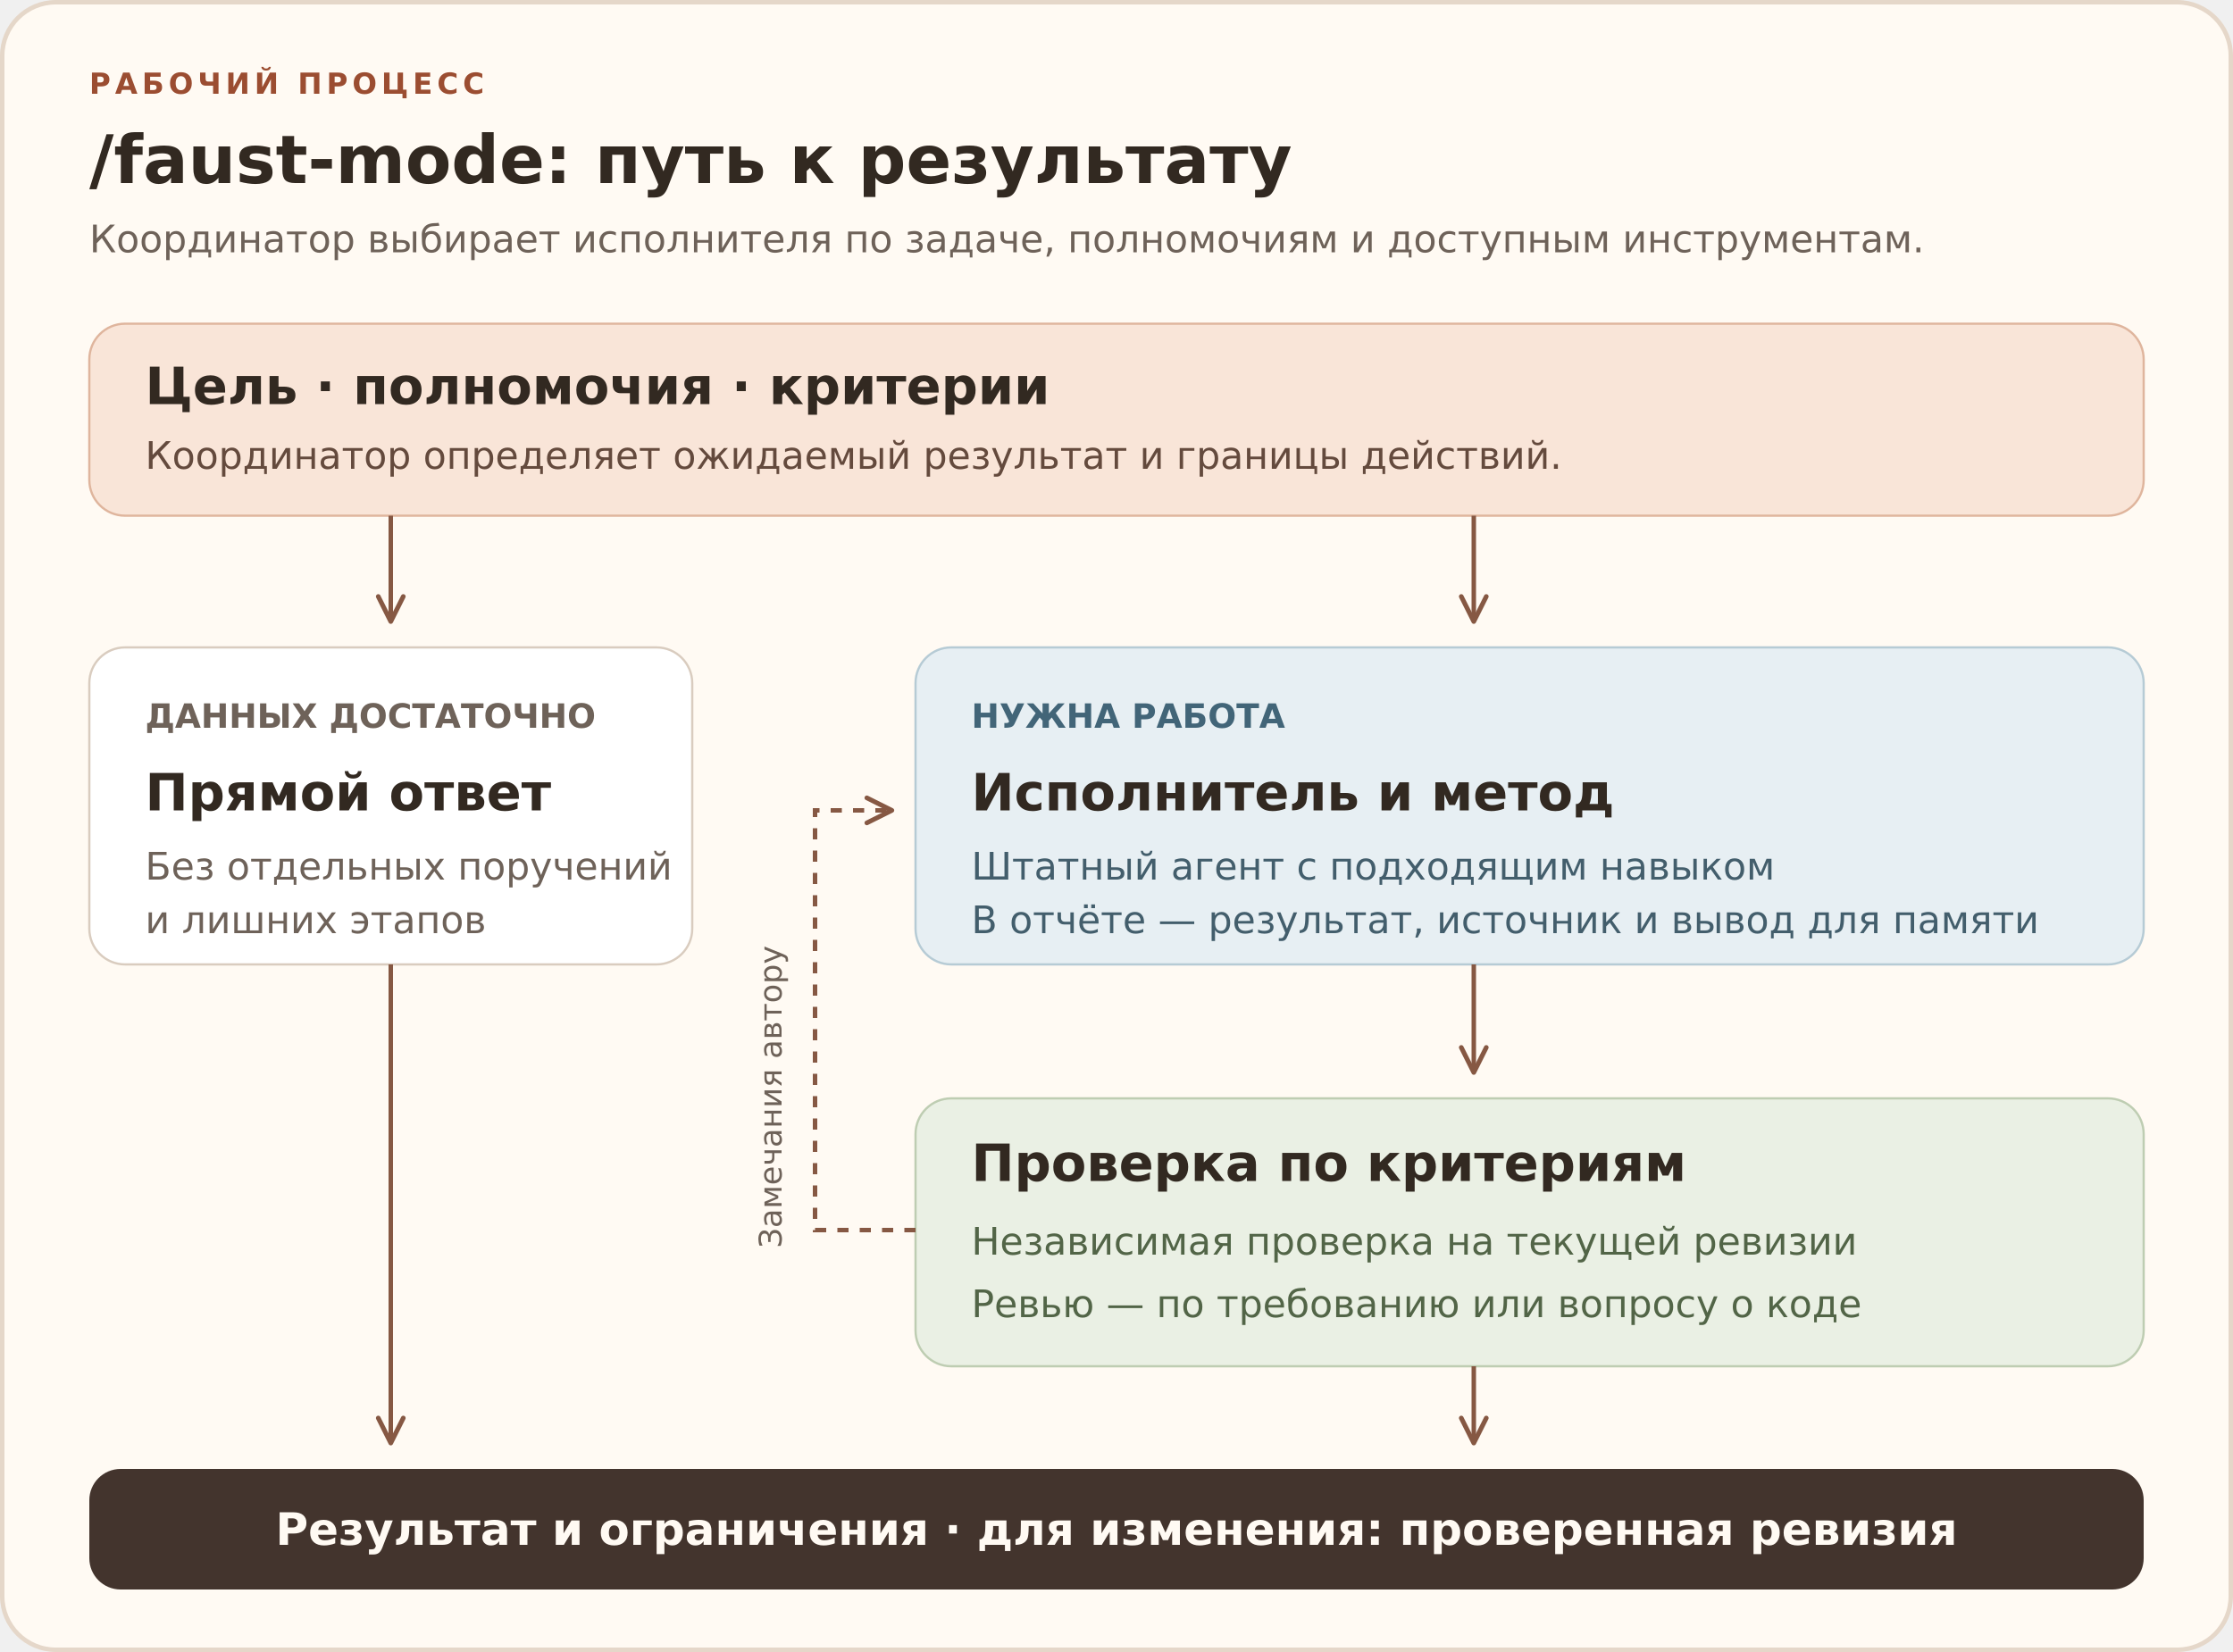
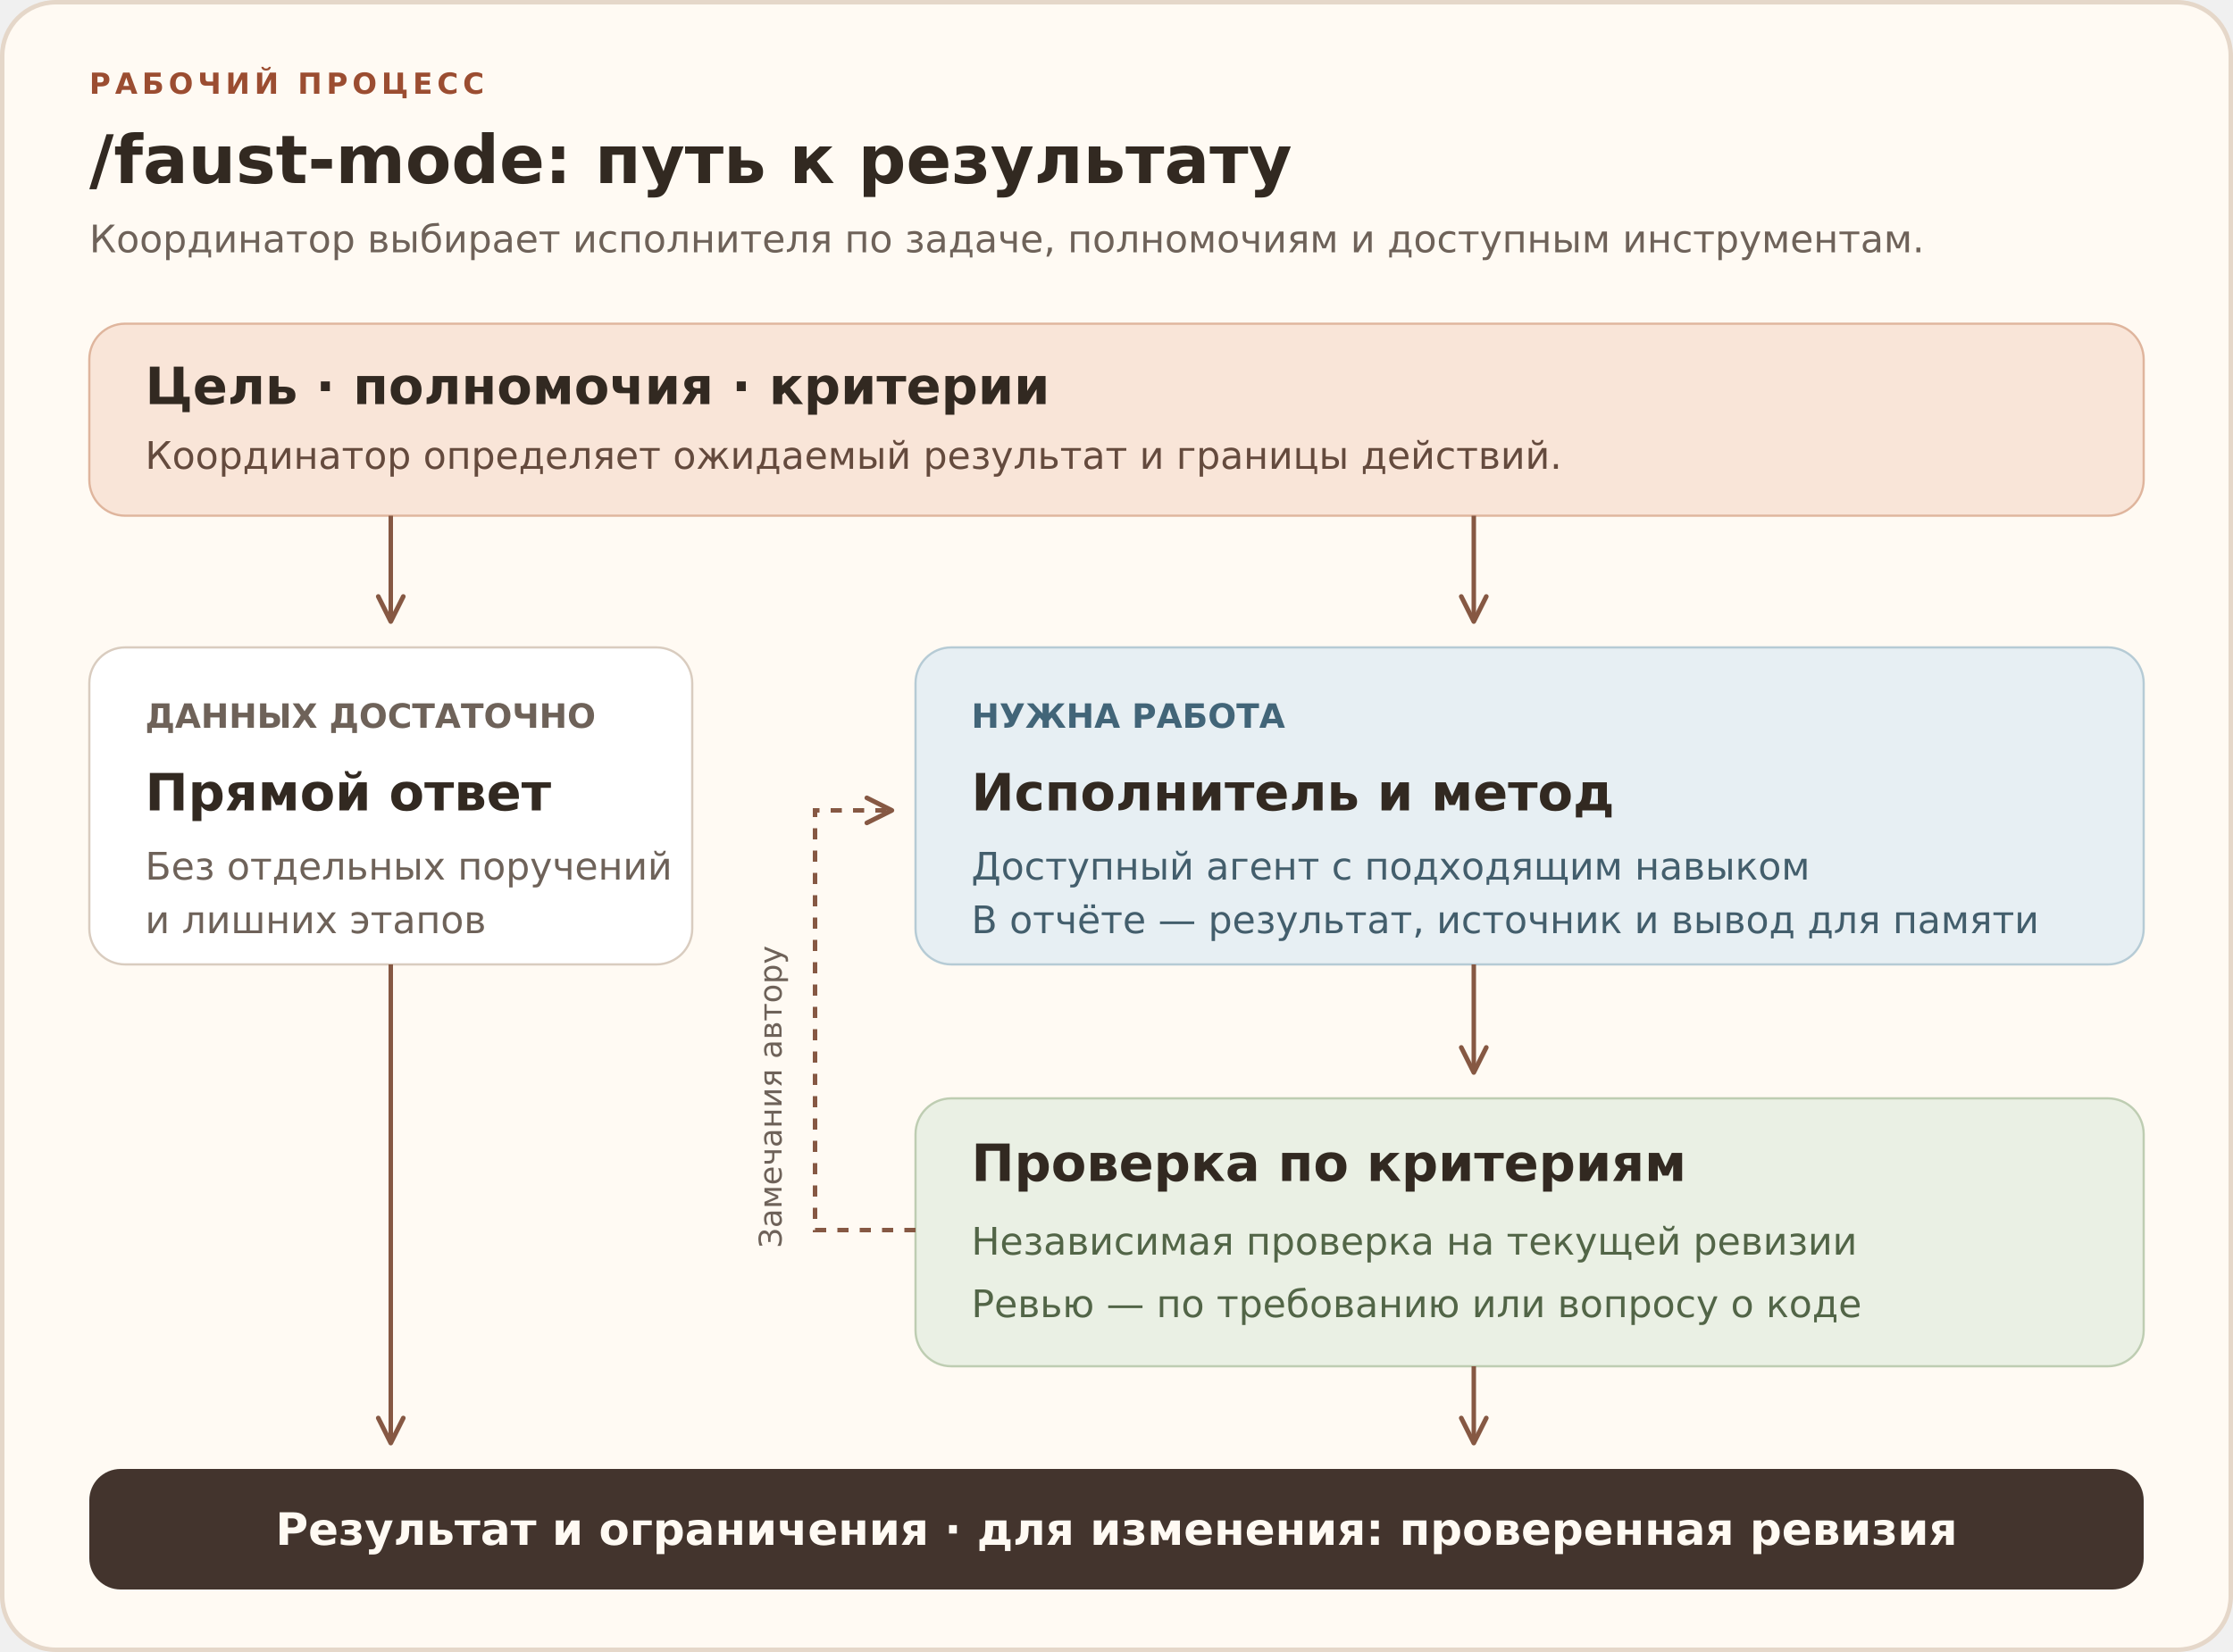
<svg xmlns="http://www.w3.org/2000/svg" width="1000" height="740" viewBox="0 0 1000 740" role="img" aria-labelledby="title desc">
  <defs>
    <marker id="arrow" viewBox="0 0 10 10" refX="8" refY="5" markerWidth="7" markerHeight="7" orient="auto-start-reverse">
      <path d="M 1 1 L 9 5 L 1 9" fill="none" stroke="#865843" stroke-width="1.5" stroke-linecap="round" stroke-linejoin="round" />
    </marker>
  </defs>
  <rect x="1" y="1" width="998" height="738" rx="24" fill="#fffaf3" stroke="#e5d7c9" stroke-width="2" />
  <g font-family="DejaVu Sans, sans-serif">
    <text x="40" y="42" fill="#9b4d31" font-size="13" font-weight="700" letter-spacing="2">РАБОЧИЙ ПРОЦЕСС</text>
    <text x="40" y="82" fill="#322921" font-size="30" font-weight="700">/faust-mode: путь к результату</text>
    <text x="40" y="113" fill="#6e6259" font-size="17">Координатор выбирает исполнителя по задаче, полномочиям и доступным инструментам.</text>
    <rect x="40" y="145" width="920" height="86" rx="16" fill="#f9e5d8" stroke="#dfb59d" />
    <text x="65" y="181" fill="#322921" font-size="23" font-weight="700">Цель · полномочия · критерии</text>
    <text x="65" y="210" fill="#644a3d" font-size="17">Координатор определяет ожидаемый результат и границы действий.</text>
    <path d="M 175 231 V 277" fill="none" stroke="#865843" stroke-width="2" marker-end="url(#arrow)" />
    <path d="M 660 231 V 277" fill="none" stroke="#865843" stroke-width="2" marker-end="url(#arrow)" />
    <rect x="40" y="290" width="270" height="142" rx="16" fill="#ffffff" stroke="#d9ccbf" />
    <text x="65" y="326" fill="#6e6259" font-size="15" font-weight="700">ДАННЫХ ДОСТАТОЧНО</text>
    <text x="65" y="363" fill="#322921" font-size="23" font-weight="700">Прямой ответ</text>
    <text x="65" y="394" fill="#6e6259" font-size="17">Без отдельных поручений</text>
    <text x="65" y="418" fill="#6e6259" font-size="17">и лишних этапов</text>
    <rect x="410" y="290" width="550" height="142" rx="16" fill="#e7eff3" stroke="#b6cbd5" />
    <text x="435" y="326" fill="#426578" font-size="15" font-weight="700">НУЖНА РАБОТА</text>
    <text x="435" y="363" fill="#322921" font-size="23" font-weight="700">Исполнитель и метод</text>
-     <text x="435" y="394" fill="#435e6c" font-size="17">Штатный агент с подходящим навыком</text>
+     <text x="435" y="394" fill="#435e6c" font-size="17">Доступный агент с подходящим навыком</text>
    <text x="435" y="418" fill="#435e6c" font-size="17">В отчёте — результат, источник и вывод для памяти</text>
    <path d="M 660 432 V 479" fill="none" stroke="#865843" stroke-width="2" marker-end="url(#arrow)" />
    <rect x="410" y="492" width="550" height="120" rx="16" fill="#eaf0e4" stroke="#becdb2" />
    <text x="435" y="529" fill="#322921" font-size="23" font-weight="700">Проверка по критериям</text>
    <text x="435" y="562" fill="#526547" font-size="17">Независимая проверка на текущей ревизии</text>
    <text x="435" y="590" fill="#526547" font-size="17">Ревью — по требованию или вопросу о коде</text>
    <path d="M 410 551 H 365 V 363 H 398" fill="none" stroke="#865843" stroke-width="2" stroke-dasharray="5 5" marker-end="url(#arrow)" />
    <text x="350" y="559" transform="rotate(-90 350 559)" fill="#6e6259" font-size="14">Замечания автору</text>
    <path d="M 175 432 V 645" fill="none" stroke="#865843" stroke-width="2" marker-end="url(#arrow)" />
    <path d="M 660 612 V 645" fill="none" stroke="#865843" stroke-width="2" marker-end="url(#arrow)" />
    <rect x="40" y="658" width="920" height="54" rx="14" fill="#43342d" />
    <text x="500" y="692" fill="#fffaf3" font-size="20" font-weight="700" text-anchor="middle">Результат и ограничения · для изменения: проверенная ревизия</text>
  </g>
</svg>
